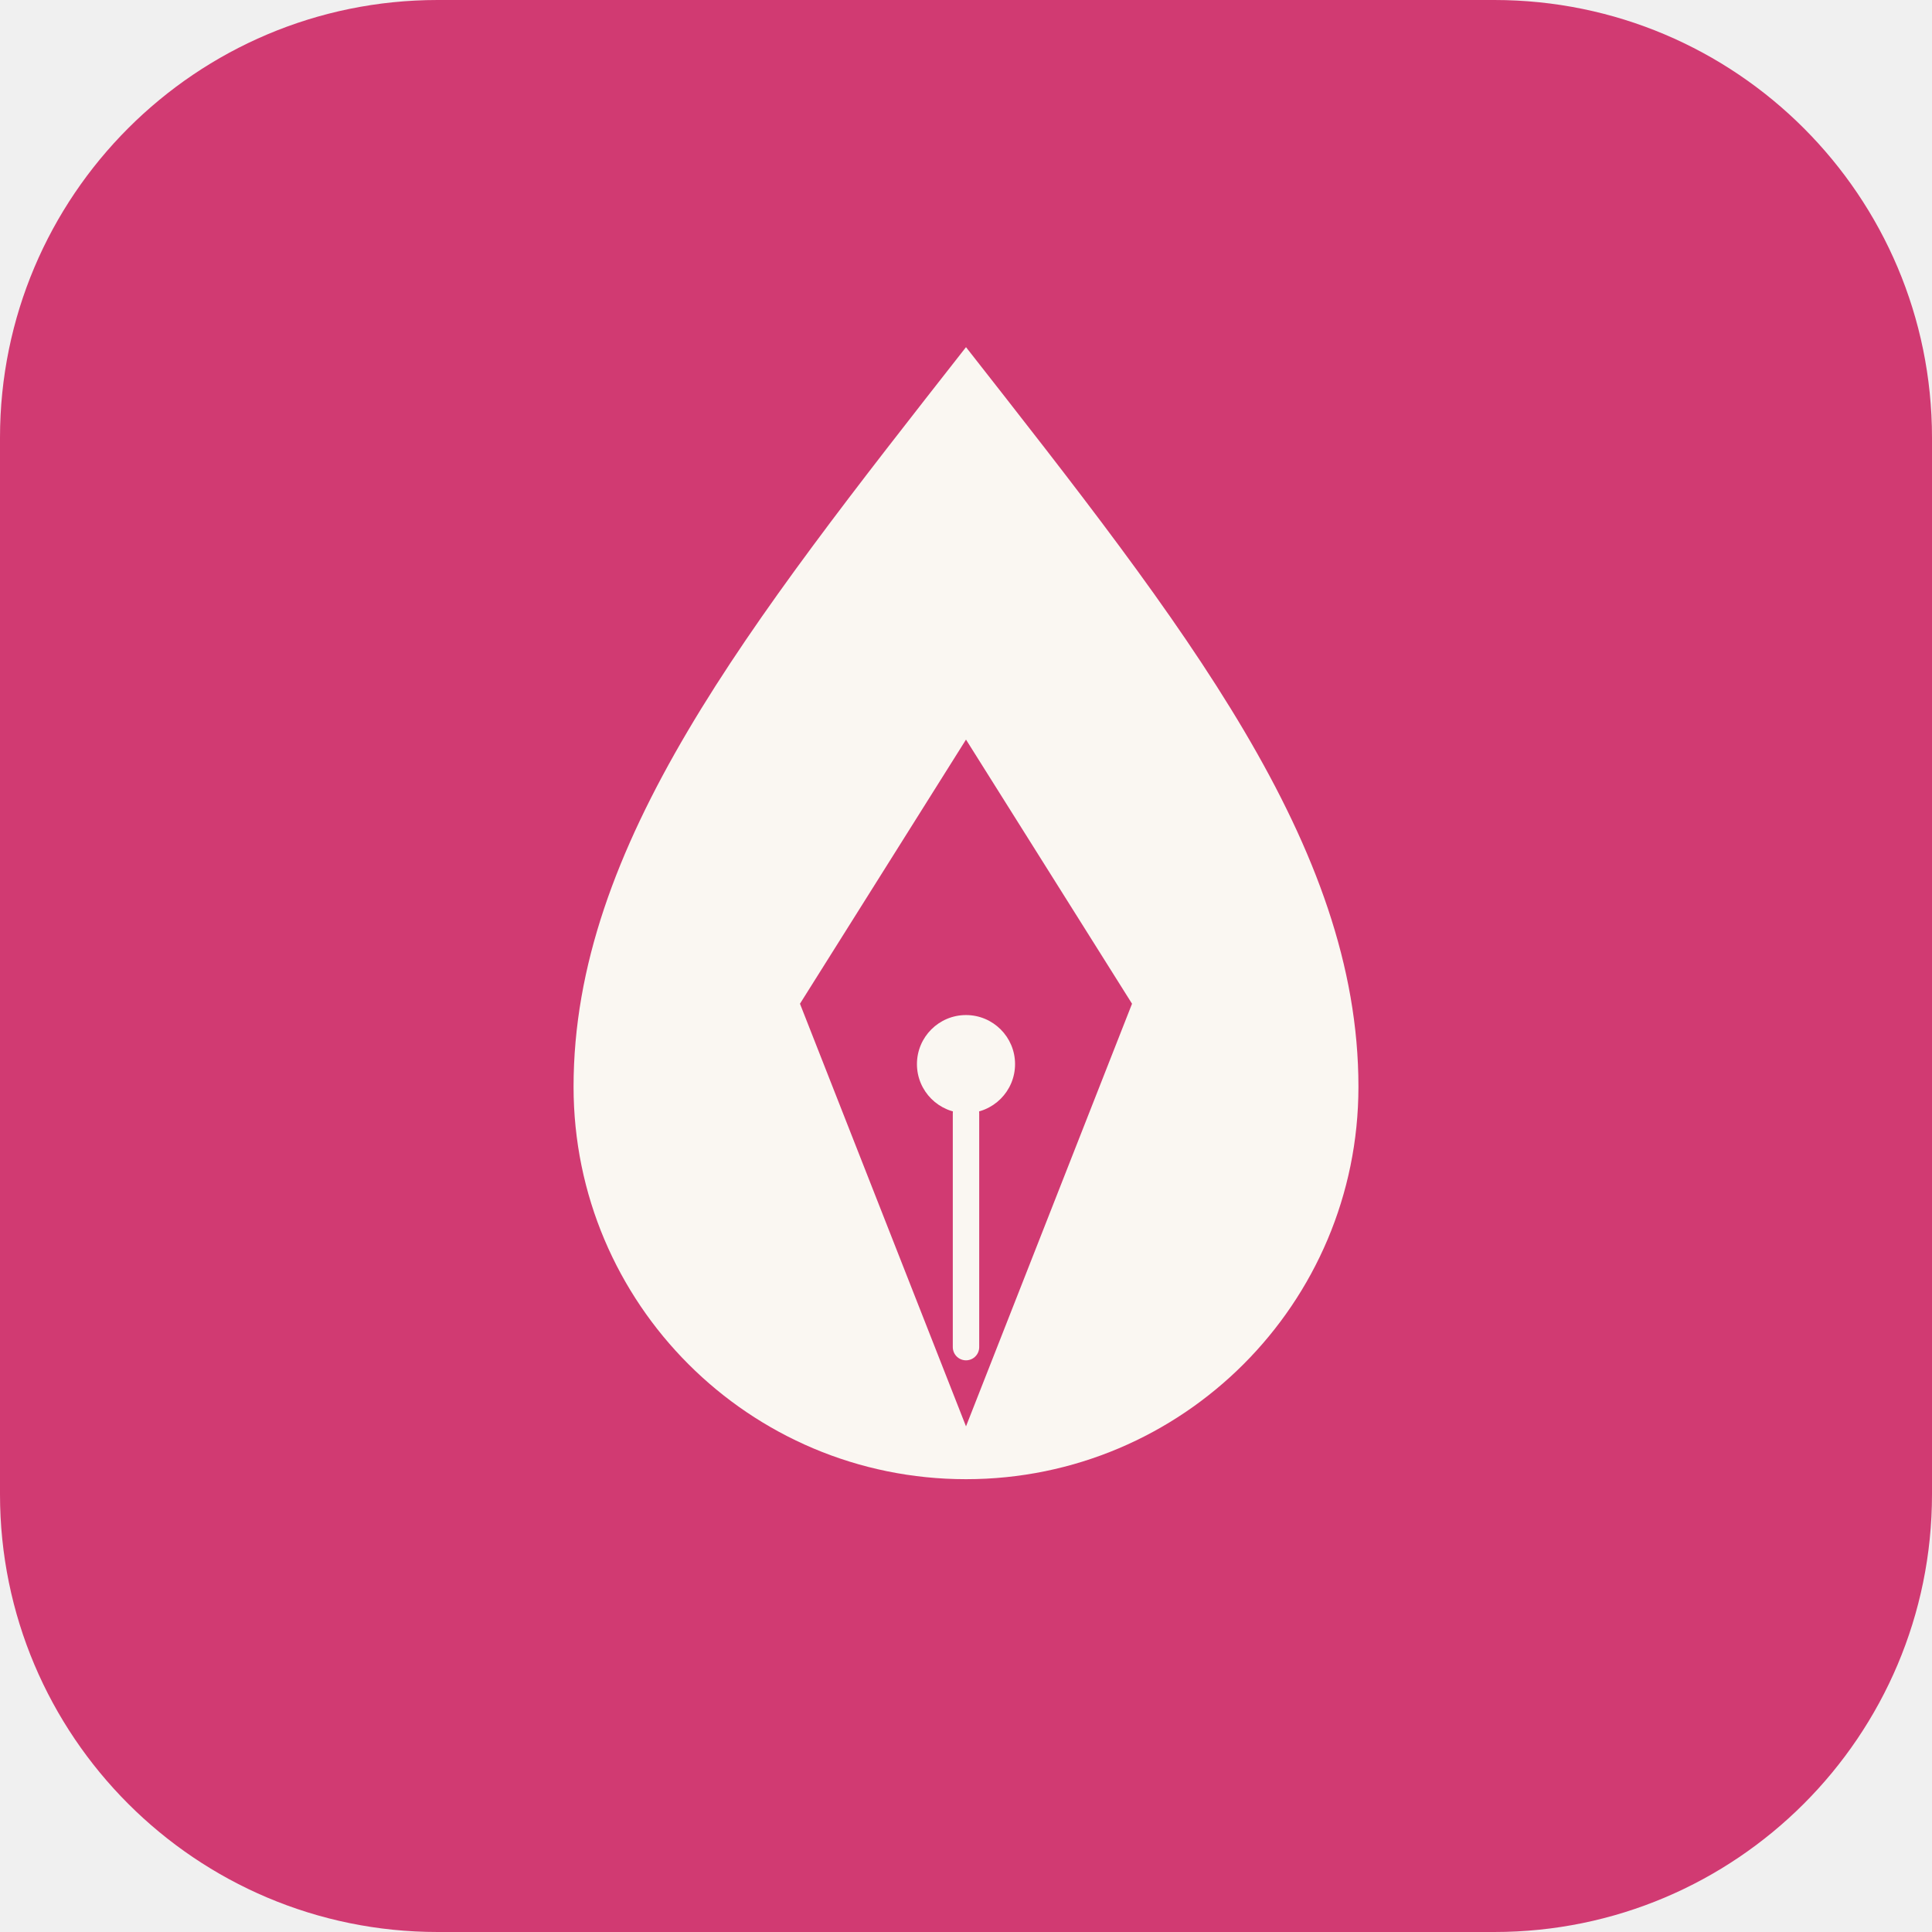
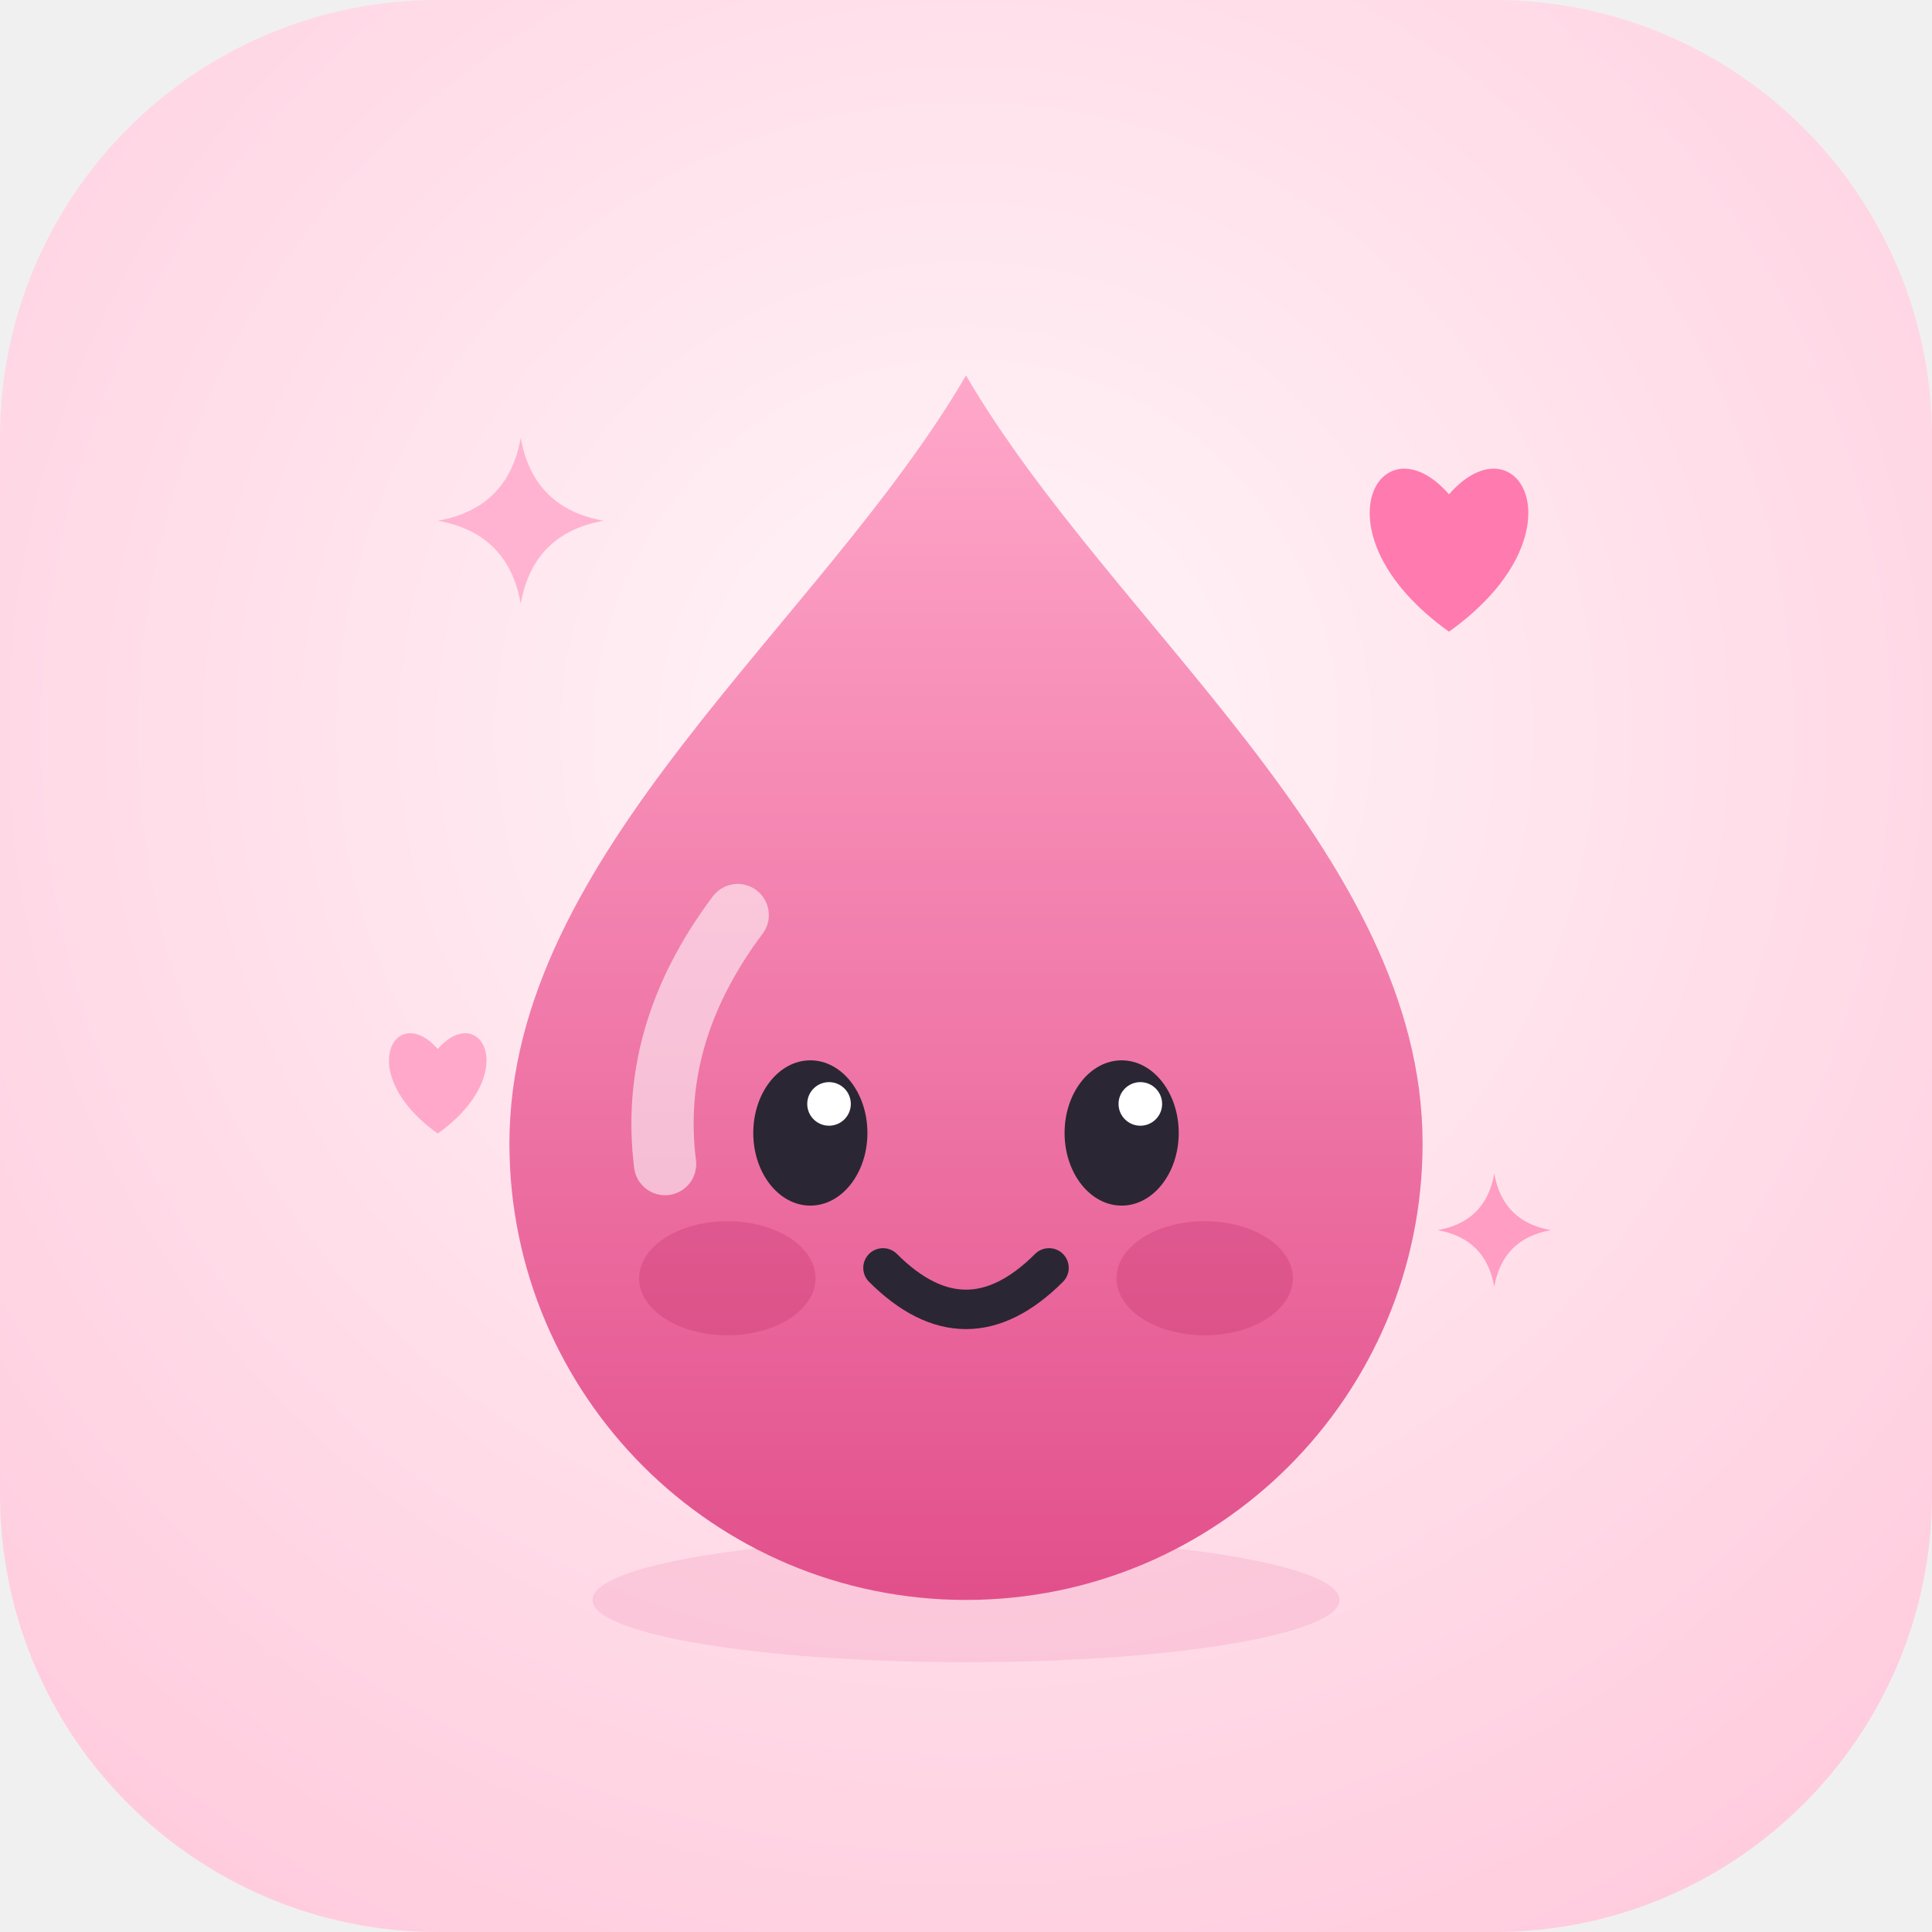
<svg xmlns="http://www.w3.org/2000/svg" viewBox="0 0 512 512">
-   <rect width="512" height="512" rx="116" fill="#D13A72" />
-   <g transform="translate(256 256) scale(1) translate(-256 -256)">
-     <path d="M256 92c58 74 104 132 104 196a104 104 0 0 1-208 0c0-64 46-122 104-196z" fill="#FAF7F2" />
-     <path d="M256 196l44 70-44 112-44-112z" fill="#D13A72" />
-     <circle cx="256" cy="282" r="13" fill="#FAF7F2" />
-     <path d="M256 295v62" stroke="#FAF7F2" stroke-width="7" stroke-linecap="round" />
+   <defs>
+     <radialGradient id="bg" cx="0.5" cy="0.38" r="0.75">
+       <stop offset="0" stop-color="#FFF6F9" />
+       <stop offset="1" stop-color="#FFC9DC" />
+     </radialGradient>
+   </defs>
+   <rect width="512" height="512" rx="116" fill="url(#bg)" />
+   <ellipse cx="256" cy="424" rx="99" ry="16.5" fill="#E24F8B" opacity="0.14" />
+   <g transform="translate(91 83) scale(2.75)">
+     <defs>
+       <linearGradient id="body" x1="0" y1="0" x2="0" y2="1">
+         <stop offset="0" stop-color="#FFA8CA" />
+         <stop offset="1" stop-color="#E24F8B" />
+       </linearGradient>
+     </defs>
+     <path d="M60 6 C74 30 104 52 104 80 a44 44 0 0 1 -88 0 C16 52 46 30 60 6z" fill="url(#body)" />
+     <path d="M38 58 c-6 8 -8 16 -7 24" stroke="#ffffff" stroke-width="6" stroke-linecap="round" fill="none" opacity="0.55" />
+     <ellipse cx="37" cy="93" rx="8.5" ry="5.5" fill="#C2306A" opacity="0.32" />
+     <ellipse cx="83" cy="93" rx="8.5" ry="5.5" fill="#C2306A" opacity="0.32" />
+     <ellipse cx="45" cy="79" rx="5.5" ry="7" fill="#2B2633" />
+     <circle cx="46.8" cy="76.2" r="2.1" fill="#fff" />
+     <ellipse cx="75" cy="79" rx="5.5" ry="7" fill="#2B2633" />
+     <circle cx="76.8" cy="76.2" r="2.1" fill="#fff" />
+     <path d="M52 92 q8 8 16 0" stroke="#2B2633" stroke-width="3.8" stroke-linecap="round" fill="none" />
  </g>
+   <path transform="translate(384 144) scale(2.6)" d="M0 9 C-14 -1 -7 -13 0 -5 C7 -13 14 -1 0 9z" fill="#FF7AAE" />
+   <path transform="translate(116 286) scale(1.6)" d="M0 9 C-14 -1 -7 -13 0 -5 C7 -13 14 -1 0 9z" fill="#FFA8CA" />
+   <path transform="translate(138 138) scale(2.2)" d="M0 -10 Q1.5 -1.5 10 0 Q1.5 1.5 0 10 Q-1.5 1.5 -10 0 Q-1.5 -1.5 0 -10z" fill="#FFB3D0" />
+   <path transform="translate(396 326) scale(1.5)" d="M0 -10 Q1.5 -1.5 10 0 Q1.5 1.5 0 10 Q-1.5 1.5 -10 0 Q-1.5 -1.5 0 -10z" fill="#FF9DC2" />
</svg>
